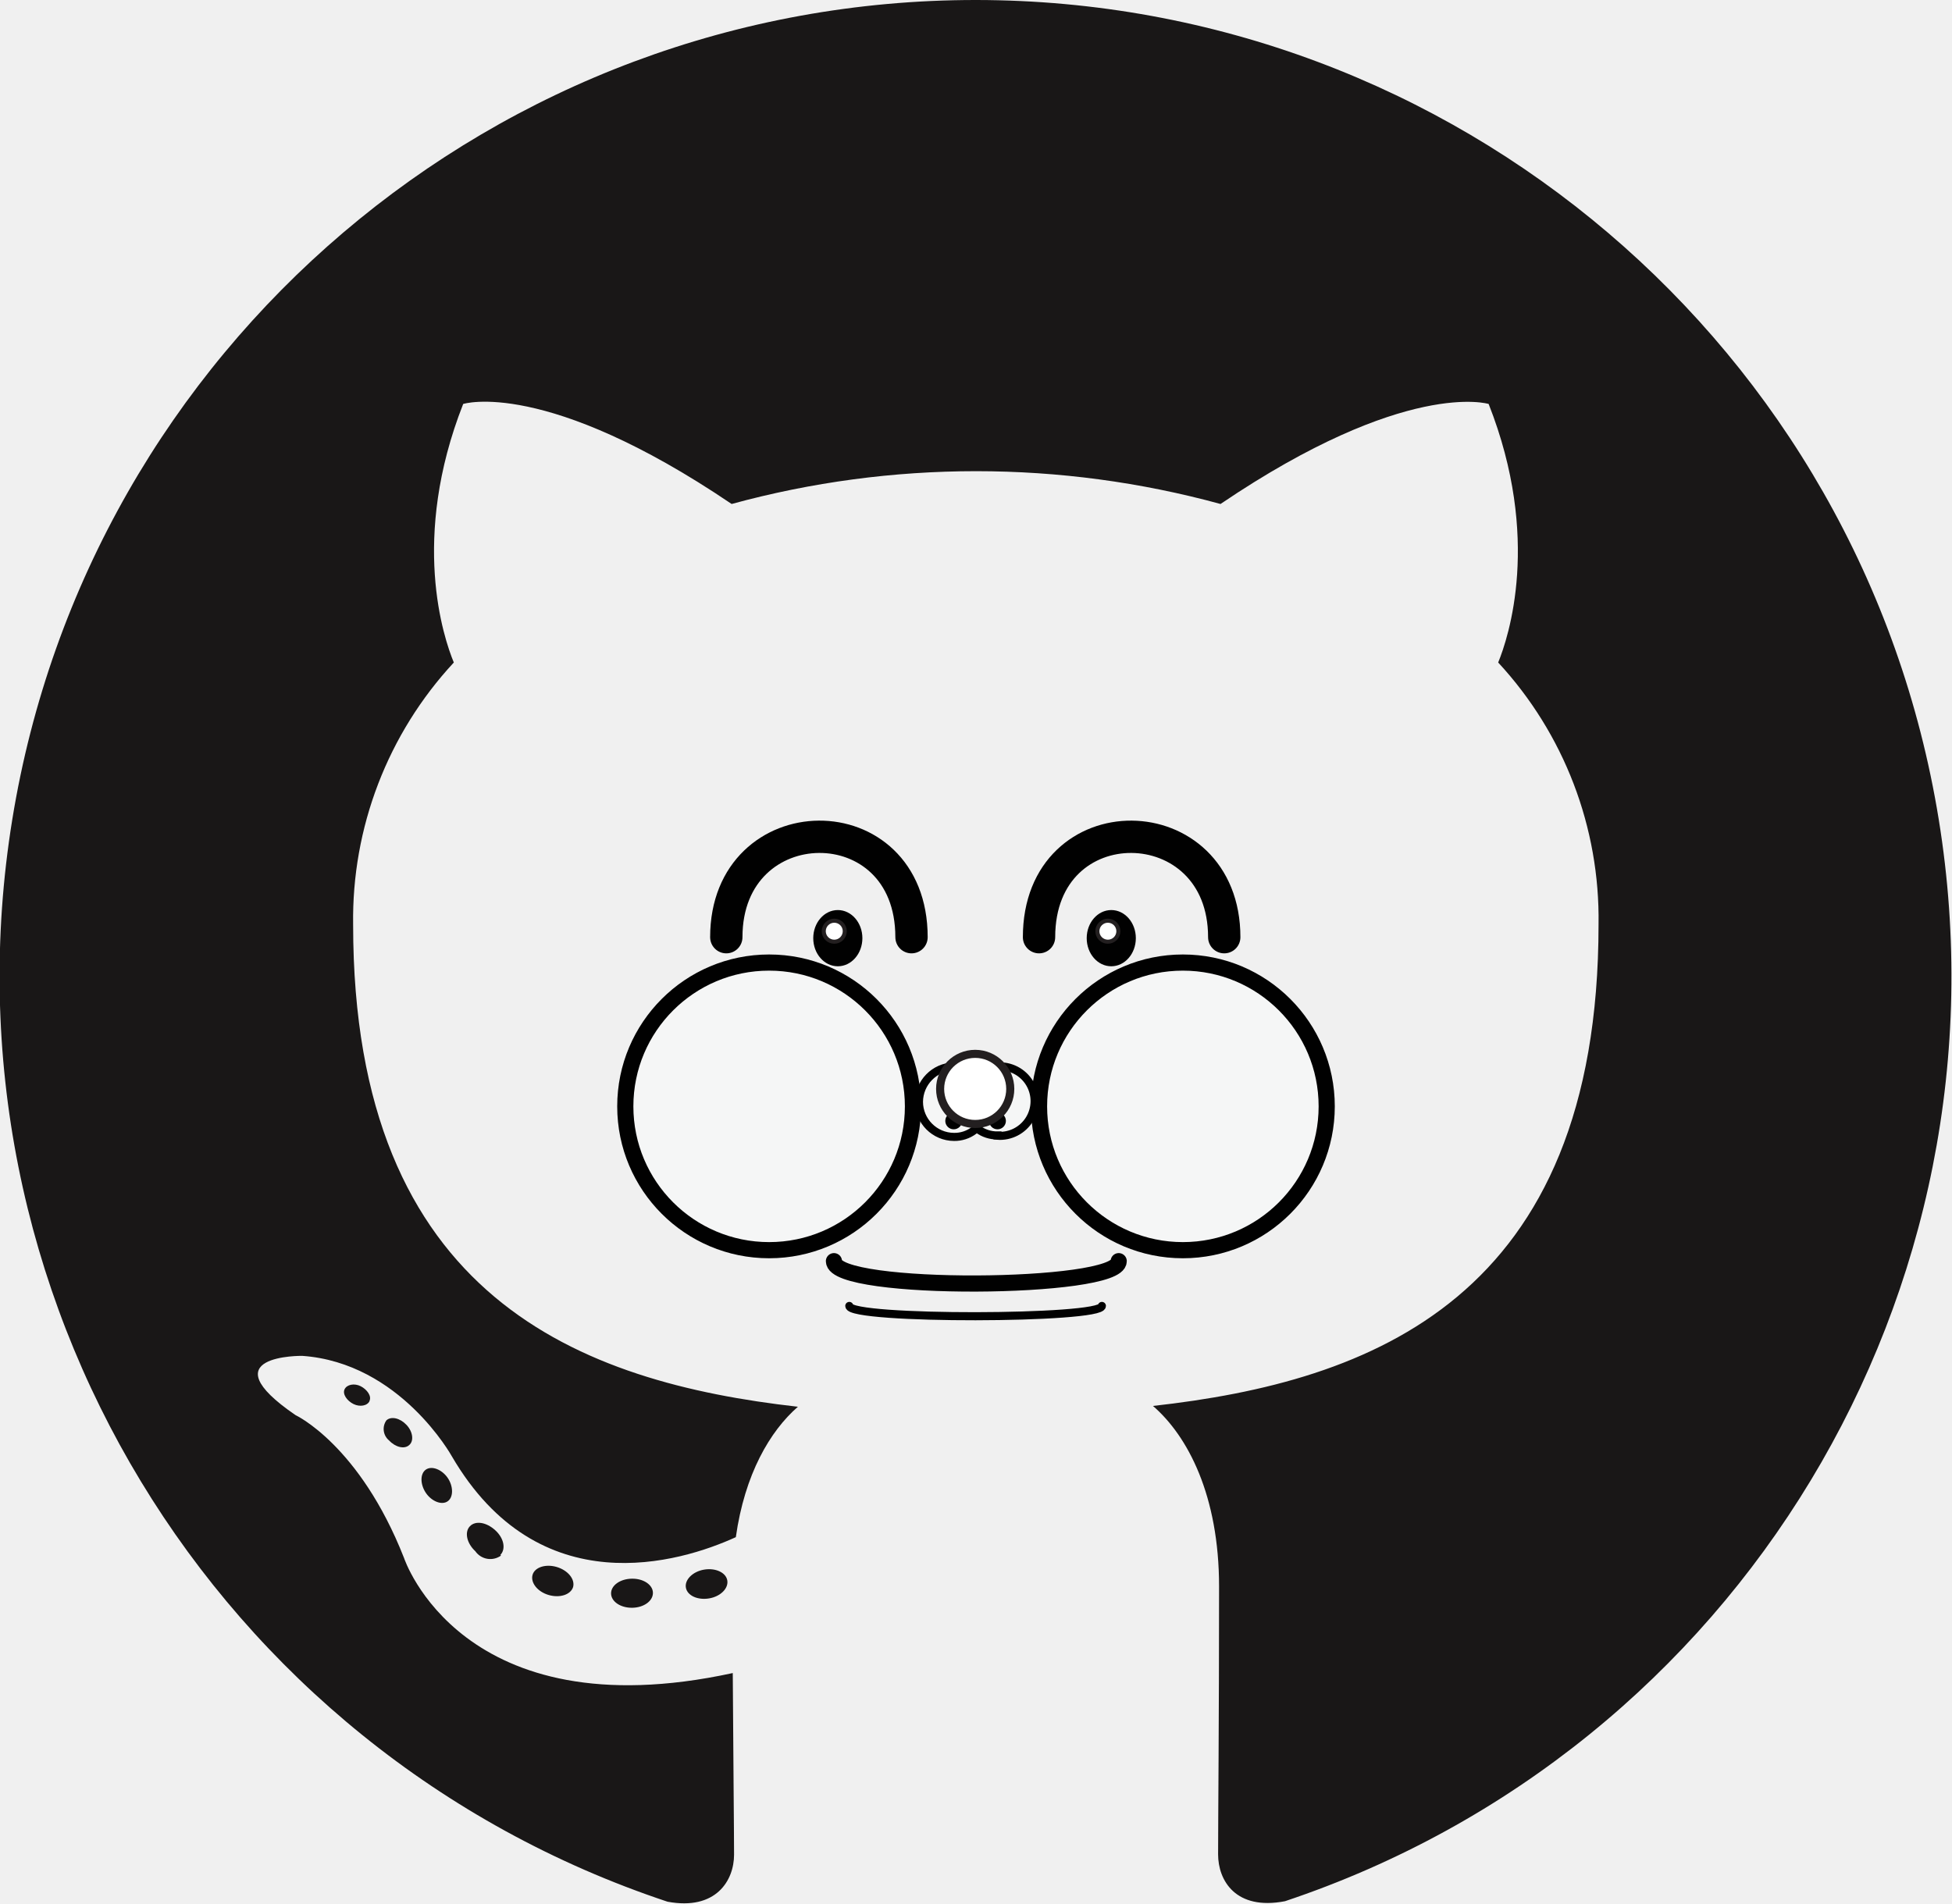
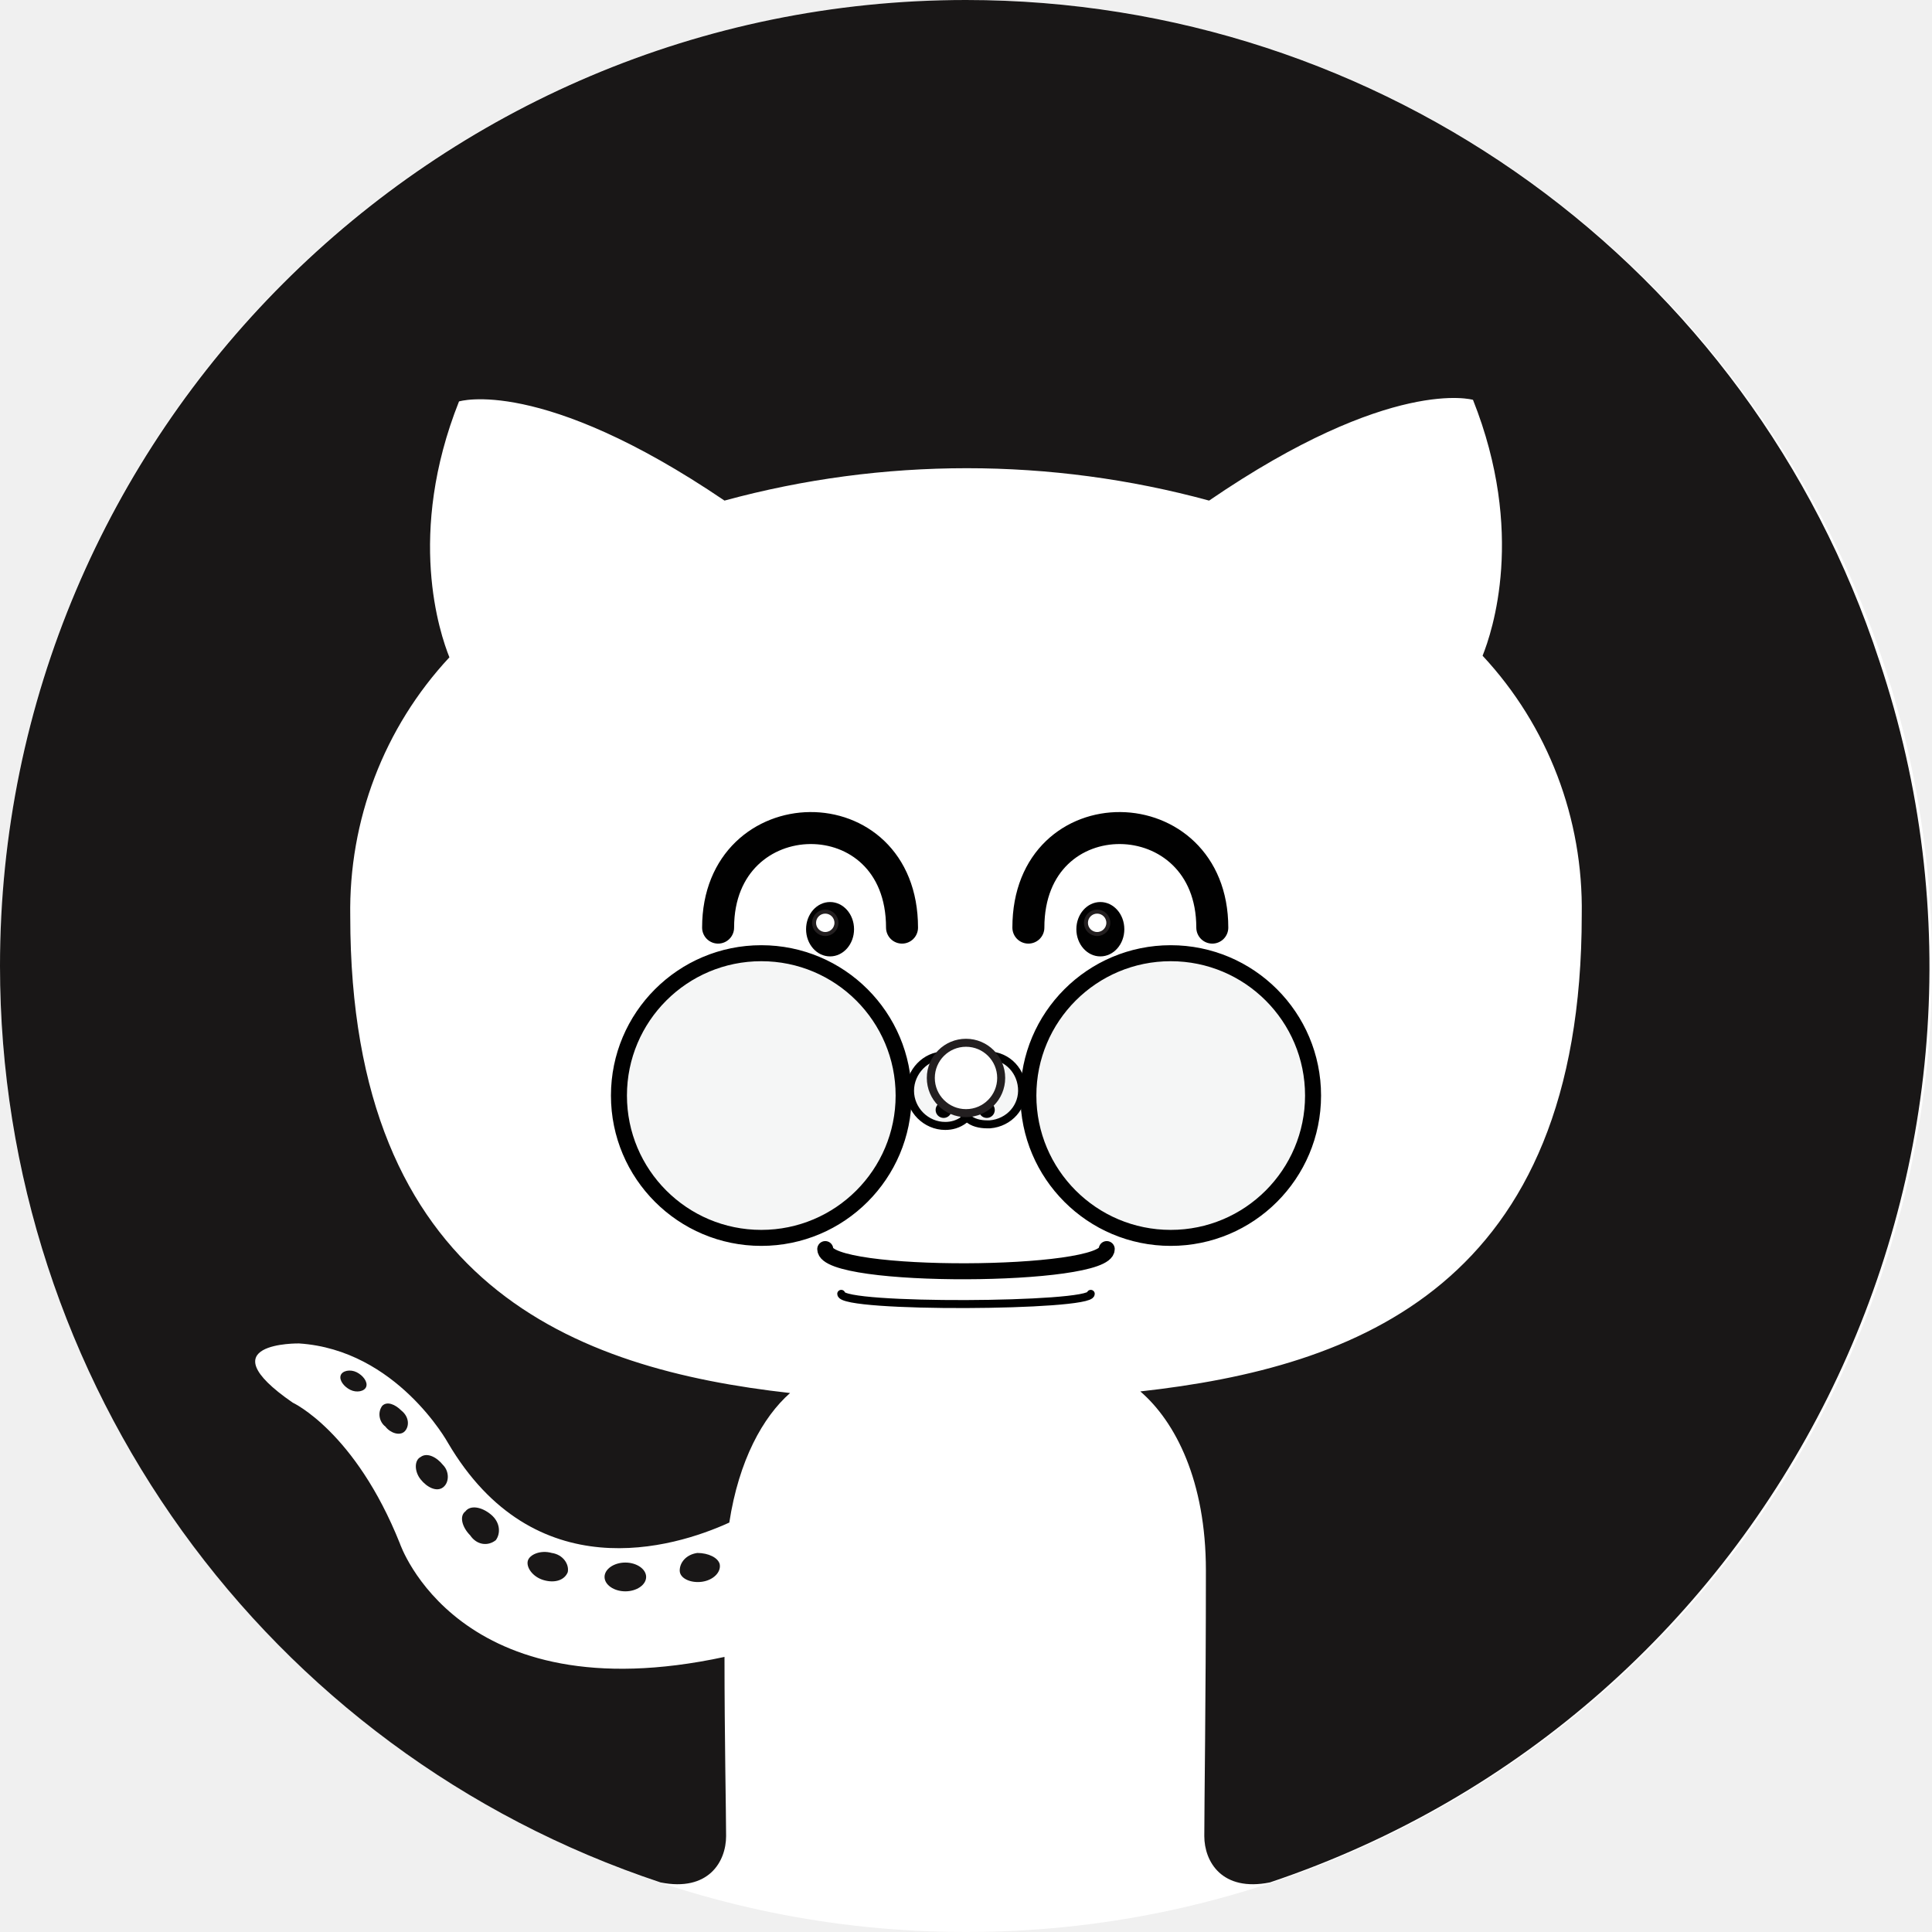
- <svg xmlns="http://www.w3.org/2000/svg" viewBox="0 0 120.78 117.79">
-   <defs>
-     <style>.cls-1{fill:#010101;}.cls-2,.cls-5{fill:#fff;stroke:#231f20;}.cls-2,.cls-4,.cls-5{stroke-miterlimit:10;}.cls-2{stroke-width:0.25px;}.cls-3,.cls-4{fill:#f5f6f6;}.cls-3,.cls-4,.cls-6,.cls-7,.cls-8{stroke:#010101;}.cls-3,.cls-6,.cls-7,.cls-8{stroke-linecap:round;}.cls-4,.cls-5,.cls-7{stroke-width:0.5px;}.cls-6,.cls-7,.cls-8{fill:none;}.cls-8{stroke-width:2px;}.cls-10,.cls-9{fill:#191717;}.cls-9{fill-rule:evenodd;}</style>
-   </defs>
-   <g id="Layer_2" data-name="Layer 2">
-     <g id="Layer_1-2" data-name="Layer 1">
-       <g id="Left_Eye" data-name="Left Eye">
-         <ellipse class="cls-1" cx="68.76" cy="58.06" rx="1.52" ry="1.74" />
-         <circle class="cls-2" cx="68.55" cy="57.63" r="0.65" />
+ <svg xmlns="http://www.w3.org/2000/svg" version="1.1" id="Layer_1" x="0px" y="0px" viewBox="0 0 120.8 120.8" style="enable-background:new 0 0 120.8 120.8;" xml:space="preserve">
+   <style type="text/css">
+ 	.st0{fill:#FFFFFF;}
+ 	.st1{fill:#010101;}
+ 	.st2{fill:#FFFFFF;stroke:#231F20;stroke-width:0.25;stroke-miterlimit:10;}
+ 	.st3{fill:#F5F6F6;stroke:#010101;stroke-linecap:round;}
+ 	.st4{fill:#F5F6F6;stroke:#010101;stroke-width:0.5;stroke-miterlimit:10;}
+ 	.st5{fill:#FFFFFF;stroke:#231F20;stroke-width:0.5;stroke-miterlimit:10;}
+ 	.st6{fill:none;stroke:#010101;stroke-linecap:round;}
+ 	.st7{fill:none;stroke:#010101;stroke-width:0.5;stroke-linecap:round;}
+ 	.st8{fill:none;stroke:#010101;stroke-width:2;stroke-linecap:round;}
+ 	.st9{fill-rule:evenodd;clip-rule:evenodd;fill:#191717;}
+ 	.st10{fill:#191717;}
+ </style>
+   <g id="Layer_2_1_">
+     <circle class="st0" cx="60.4" cy="60.4" r="60.4" />
+     <g id="Left_Eye">
+       <ellipse class="st1" cx="68.8" cy="58.1" rx="1.5" ry="1.7" />
+       <circle class="st2" cx="68.6" cy="57.7" r="0.7" />
+     </g>
+     <g id="Right_Eye">
+       <ellipse class="st1" cx="51.9" cy="58.1" rx="1.5" ry="1.7" />
+       <circle class="st2" cx="51.6" cy="57.7" r="0.7" />
+     </g>
+     <circle class="st3" cx="47.6" cy="68.5" r="8.9" />
+     <circle class="st3" cx="73.2" cy="68.5" r="8.9" />
+     <g id="Nose">
+       <path class="st4" d="M61.7,70.3c-0.4,0-0.9-0.1-1.2-0.4h-0.2L60.3,70c-0.4,0.3-0.8,0.4-1.2,0.4c-1.2,0-2.2-1-2.2-2.2    c0-1.2,1-2.2,2.1-2.2c0.4,0,0.9,0.1,1.2,0.4l0.1,0.1l0.1-0.1c0.4-0.3,0.8-0.4,1.2-0.4c1.2-0.1,2.2,0.8,2.3,2    c0.1,1.2-0.8,2.2-2,2.3C61.9,70.3,61.8,70.3,61.7,70.3L61.7,70.3z" />
+       <g id="Nostrils">
+         <g id="Ellipse_29">
+           <circle class="st1" cx="59" cy="69.4" r="0.5" />
+         </g>
+         <g id="Ellipse_30">
+           <circle class="st1" cx="61.7" cy="69.4" r="0.5" />
+         </g>
      </g>
-       <g id="Right_Eye" data-name="Right Eye">
-         <ellipse class="cls-1" cx="51.84" cy="58.06" rx="1.52" ry="1.74" />
-         <circle class="cls-2" cx="51.62" cy="57.63" r="0.65" />
-       </g>
-       <circle class="cls-3" cx="47.59" cy="68.47" r="8.9" />
-       <circle class="cls-3" cx="73.19" cy="68.47" r="8.9" />
-       <g id="Nose">
-         <path class="cls-4" d="M61.72,70.27a2,2,0,0,1-1.21-.39l-.18,0-.08.09a2,2,0,0,1-1.22.39,2.18,2.18,0,0,1-2.17-2.17A2.21,2.21,0,0,1,59,66a2,2,0,0,1,1.22.39l.13.08.13-.08A2,2,0,0,1,61.72,66a2.15,2.15,0,1,1,0,4.29Z" />
-         <g id="Nostrils">
-           <g id="Ellipse_29" data-name="Ellipse 29">
-             <circle class="cls-1" cx="59.01" cy="69.37" r="0.52" />
-           </g>
-           <g id="Ellipse_30" data-name="Ellipse 30">
-             <circle class="cls-1" cx="61.72" cy="69.37" r="0.52" />
-           </g>
-         </g>
-         <circle class="cls-5" cx="60.34" cy="67.39" r="2.17" />
-       </g>
-       <g id="Lips">
-         <path id="Path_12" data-name="Path 12" class="cls-6" d="M69.22,78.05c0,1.78-17.62,1.91-17.62,0" />
-         <path id="Path_13" data-name="Path 13" class="cls-7" d="M68.18,80.82c0,.83-15.63.87-15.63,0" />
-       </g>
-       <path id="Path_14" data-name="Path 14" class="cls-8" d="M56.4,58c0-8.37-11.46-8.2-11.46,0" />
-       <path id="Path_16" data-name="Path 16" class="cls-8" d="M64.29,58c0-8.37,11.46-8.2,11.46,0" />
-       <path class="cls-9" d="M60.39,0A60.39,60.39,0,0,0,41.3,117.69c3,.56,4.12-1.31,4.12-2.91,0-1.44-.05-6.19-.08-11.24C28.54,107.19,25,96.42,25,96.42c-2.75-7-6.71-8.84-6.71-8.84-5.48-3.75.41-3.67.41-3.67,6.07.43,9.26,6.22,9.26,6.22,5.39,9.23,14.13,6.57,17.57,5,.55-3.9,2.11-6.56,3.84-8.07C36,85.55,21.85,80.37,21.85,57.23A23.35,23.35,0,0,1,28.08,41c-.63-1.52-2.7-7.66.58-16,0,0,5.07-1.62,16.61,6.19a57.36,57.36,0,0,1,30.25,0C87,23.42,92.11,25,92.11,25c3.28,8.32,1.22,14.46.59,16a23.34,23.34,0,0,1,6.21,16.21c0,23.2-14.12,28.3-27.57,29.8,2.16,1.87,4.09,5.55,4.09,11.18,0,8.08-.06,14.59-.06,16.57,0,1.61,1.08,3.49,4.14,2.9A60.39,60.39,0,0,0,60.39,0Z" />
-       <path class="cls-10" d="M22.87,86.7c-.13.3-.6.39-1,.19s-.69-.61-.55-.91.61-.39,1-.19.69.61.54.91Z" />
-       <path class="cls-10" d="M25.32,89.43c-.29.27-.85.14-1.24-.28a.92.92,0,0,1-.17-1.25c.3-.27.84-.14,1.24.28s.47,1,.17,1.25Z" />
-       <path class="cls-10" d="M27.7,92.91c-.37.26-1,0-1.35-.52s-.37-1.18,0-1.44,1,0,1.35.51.37,1.19,0,1.45Z" />
-       <path class="cls-10" d="M31,96.27A1.13,1.13,0,0,1,29.41,96c-.53-.49-.68-1.18-.34-1.54s1-.27,1.56.23.68,1.18.33,1.54Z" />
-       <path class="cls-10" d="M35.46,98.22c-.15.47-.82.69-1.51.49s-1.13-.76-1-1.24.82-.7,1.51-.49,1.13.76,1,1.24Z" />
-       <path class="cls-10" d="M40.4,98.58c0,.5-.56.91-1.28.92s-1.3-.38-1.31-.88.56-.91,1.29-.92,1.3.39,1.3.88Z" />
-       <path class="cls-10" d="M45,97.8c.09.49-.41,1-1.12,1.12s-1.35-.17-1.44-.66.42-1,1.12-1.12,1.35.17,1.44.66Z" />
+       <circle class="st5" cx="60.4" cy="67.4" r="2.2" />
    </g>
+     <g id="Lips">
+       <path id="Path_12" class="st6" d="M69.2,78.1c0,1.8-17.6,1.9-17.6,0" />
+       <path id="Path_13" class="st7" d="M68.2,80.9c0,0.8-15.6,0.9-15.6,0" />
+     </g>
+     <path id="Path_14" class="st8" d="M56.4,58c0-8.4-11.5-8.2-11.5,0" />
+     <path id="Path_16" class="st8" d="M64.3,58c0-8.4,11.5-8.2,11.5,0" />
+     <path class="st9" d="M60.4,0C27.1,0,0,27.1,0,60.4c0,26,16.6,49.1,41.3,57.3c3,0.6,4.1-1.3,4.1-2.9c0-1.4-0.1-6.2-0.1-11.2   C28.6,107.2,25,96.5,25,96.5c-2.8-7-6.7-8.8-6.7-8.8c-5.5-3.8,0.4-3.7,0.4-3.7c6.1,0.4,9.3,6.2,9.3,6.2c5.4,9.2,14.1,6.6,17.6,5   c0.6-3.9,2.1-6.6,3.8-8.1C36,85.6,21.9,80.4,21.9,57.3c-0.1-6,2.1-11.8,6.2-16.2c-0.6-1.5-2.7-7.7,0.6-16c0,0,5.1-1.6,16.6,6.2   c9.9-2.7,20.4-2.7,30.3,0C87,23.5,92.1,25,92.1,25c3.3,8.3,1.2,14.5,0.6,16c4.1,4.4,6.3,10.2,6.2,16.2c0,23.2-14.1,28.3-27.6,29.8   c2.2,1.9,4.1,5.6,4.1,11.2c0,8.1-0.1,14.6-0.1,16.6c0,1.6,1.1,3.5,4.1,2.9c31.6-10.6,48.7-44.8,38.1-76.4C109.4,16.6,86.4,0,60.4,0   z" />
+     <path class="st10" d="M22.9,86.7c-0.1,0.3-0.6,0.4-1,0.2c-0.4-0.2-0.7-0.6-0.6-0.9s0.6-0.4,1-0.2C22.7,86,23,86.4,22.9,86.7   L22.9,86.7z" />
+     <path class="st10" d="M25.3,89.5c-0.3,0.3-0.9,0.1-1.2-0.3c-0.4-0.3-0.5-0.9-0.2-1.3c0.3-0.3,0.8-0.1,1.2,0.3   C25.6,88.6,25.6,89.2,25.3,89.5z" />
+     <path class="st10" d="M27.7,93c-0.4,0.3-1,0-1.4-0.5c-0.4-0.5-0.4-1.2,0-1.4c0.4-0.3,1,0,1.4,0.5C28.1,92,28.1,92.7,27.7,93z" />
+     <path class="st10" d="M31,96.3c-0.5,0.4-1.2,0.3-1.6-0.3c0,0,0,0,0,0c-0.5-0.5-0.7-1.2-0.3-1.5c0.3-0.4,1-0.3,1.6,0.2   S31.3,95.9,31,96.3L31,96.3z" />
+     <path class="st10" d="M35.5,98.3c-0.2,0.5-0.8,0.7-1.5,0.5c-0.7-0.2-1.1-0.8-1-1.2s0.8-0.7,1.5-0.5C35.2,97.2,35.6,97.8,35.5,98.3z   " />
+     <path class="st10" d="M40.4,98.6c0,0.5-0.6,0.9-1.3,0.9c-0.7,0-1.3-0.4-1.3-0.9c0-0.5,0.6-0.9,1.3-0.9   C39.8,97.7,40.4,98.1,40.4,98.6z" />
+     <path class="st10" d="M45,97.8c0.1,0.5-0.4,1-1.1,1.1c-0.7,0.1-1.4-0.2-1.4-0.7s0.4-1,1.1-1.1C44.3,97.1,44.9,97.4,45,97.8z" />
  </g>
</svg>
